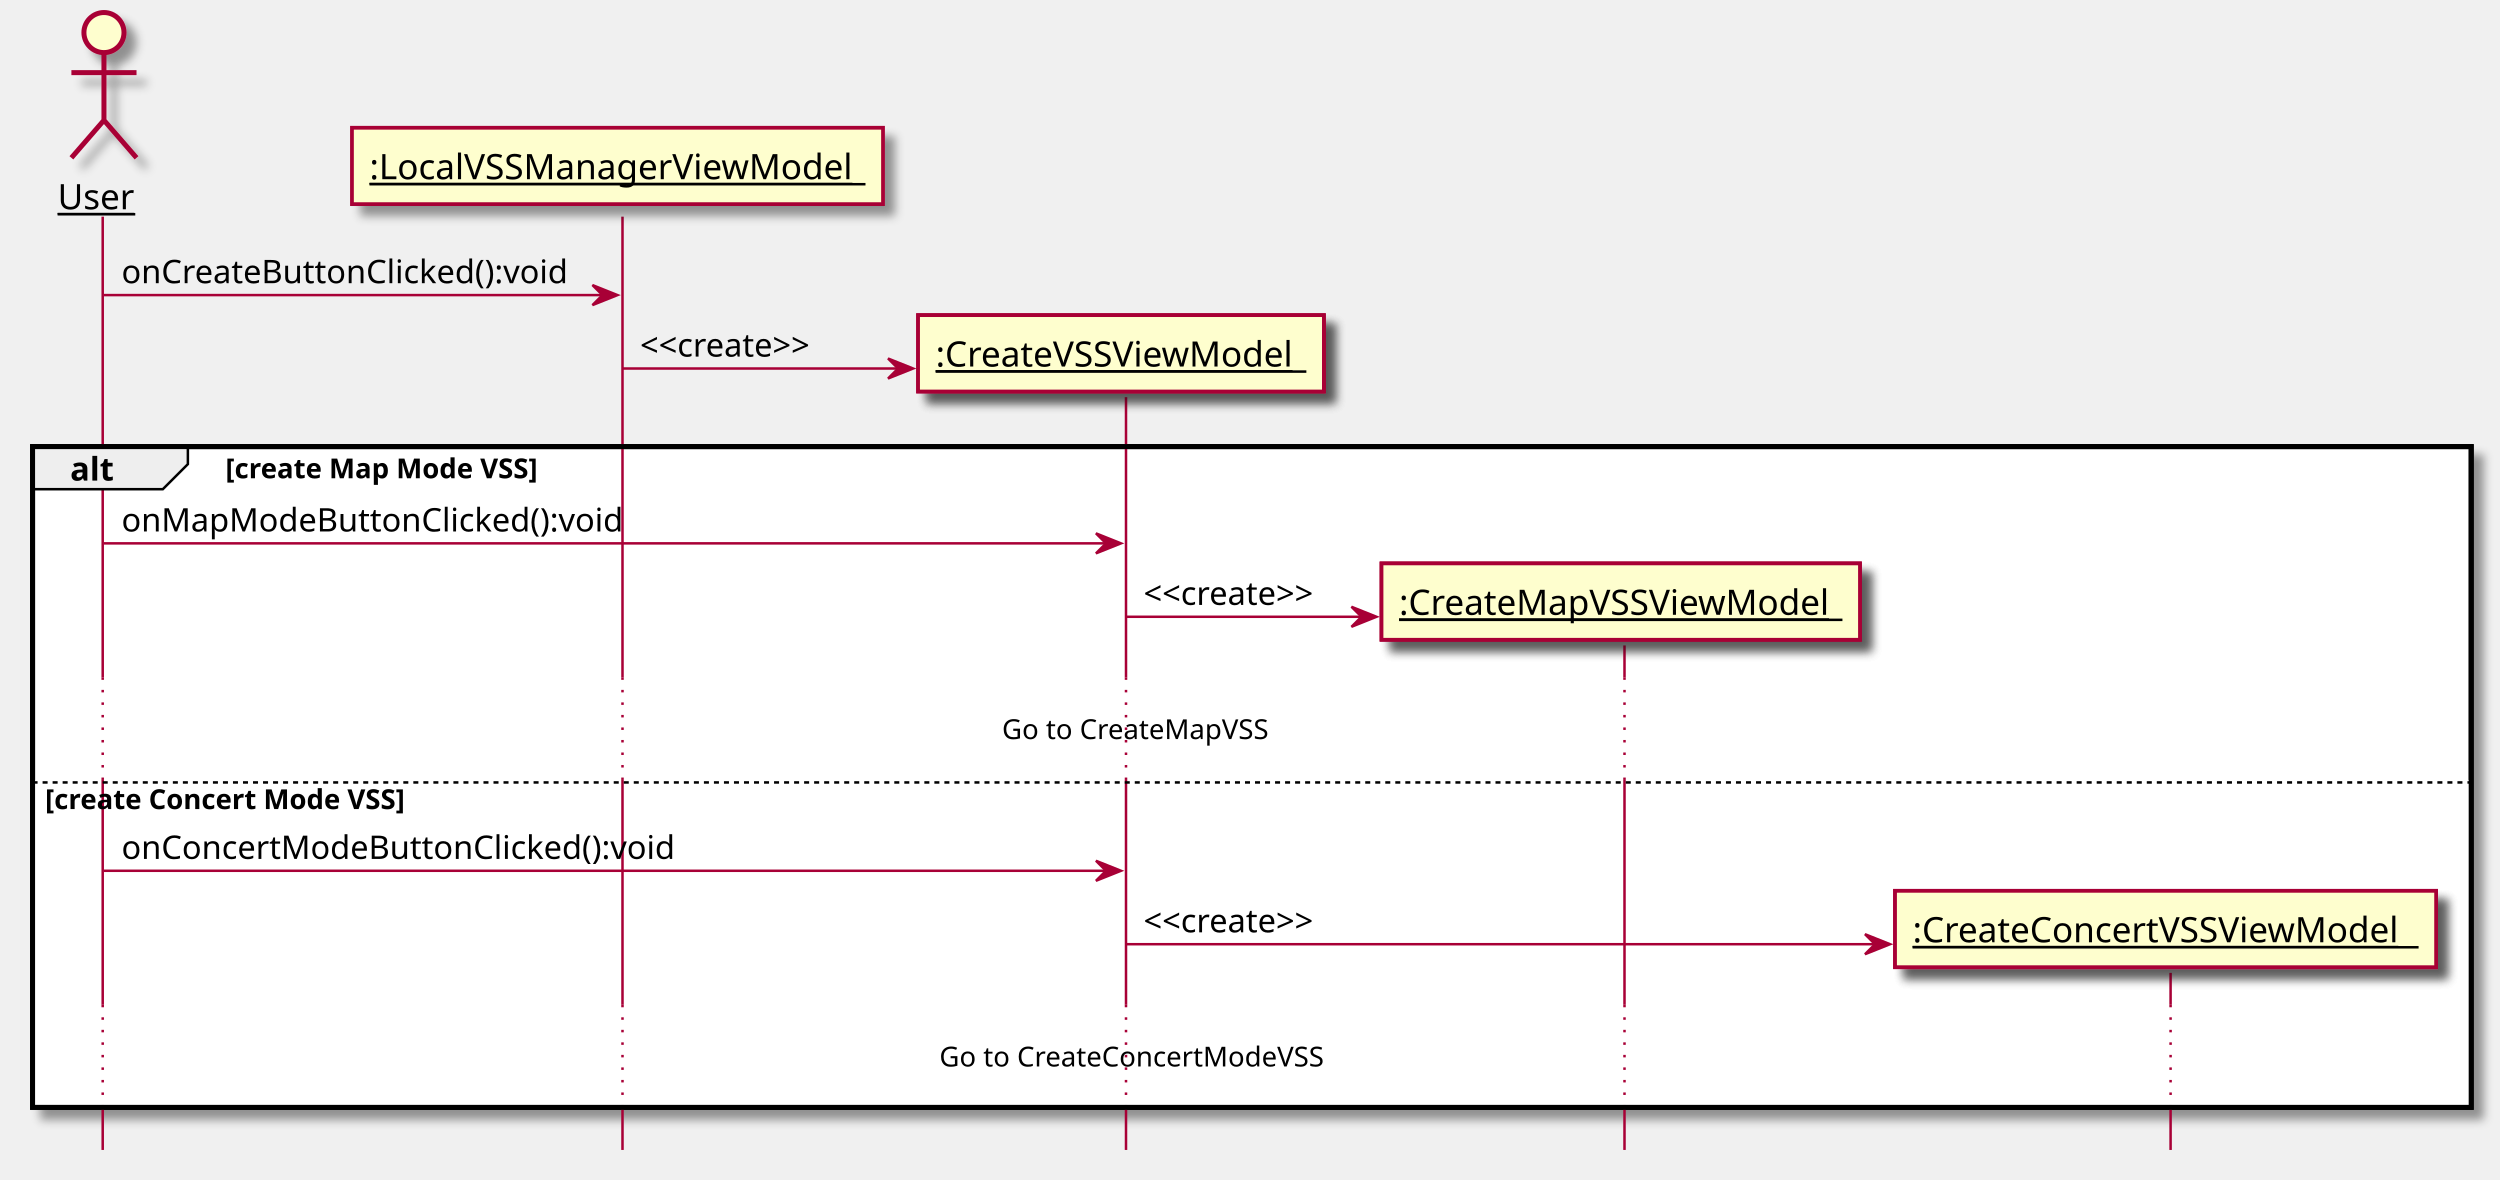
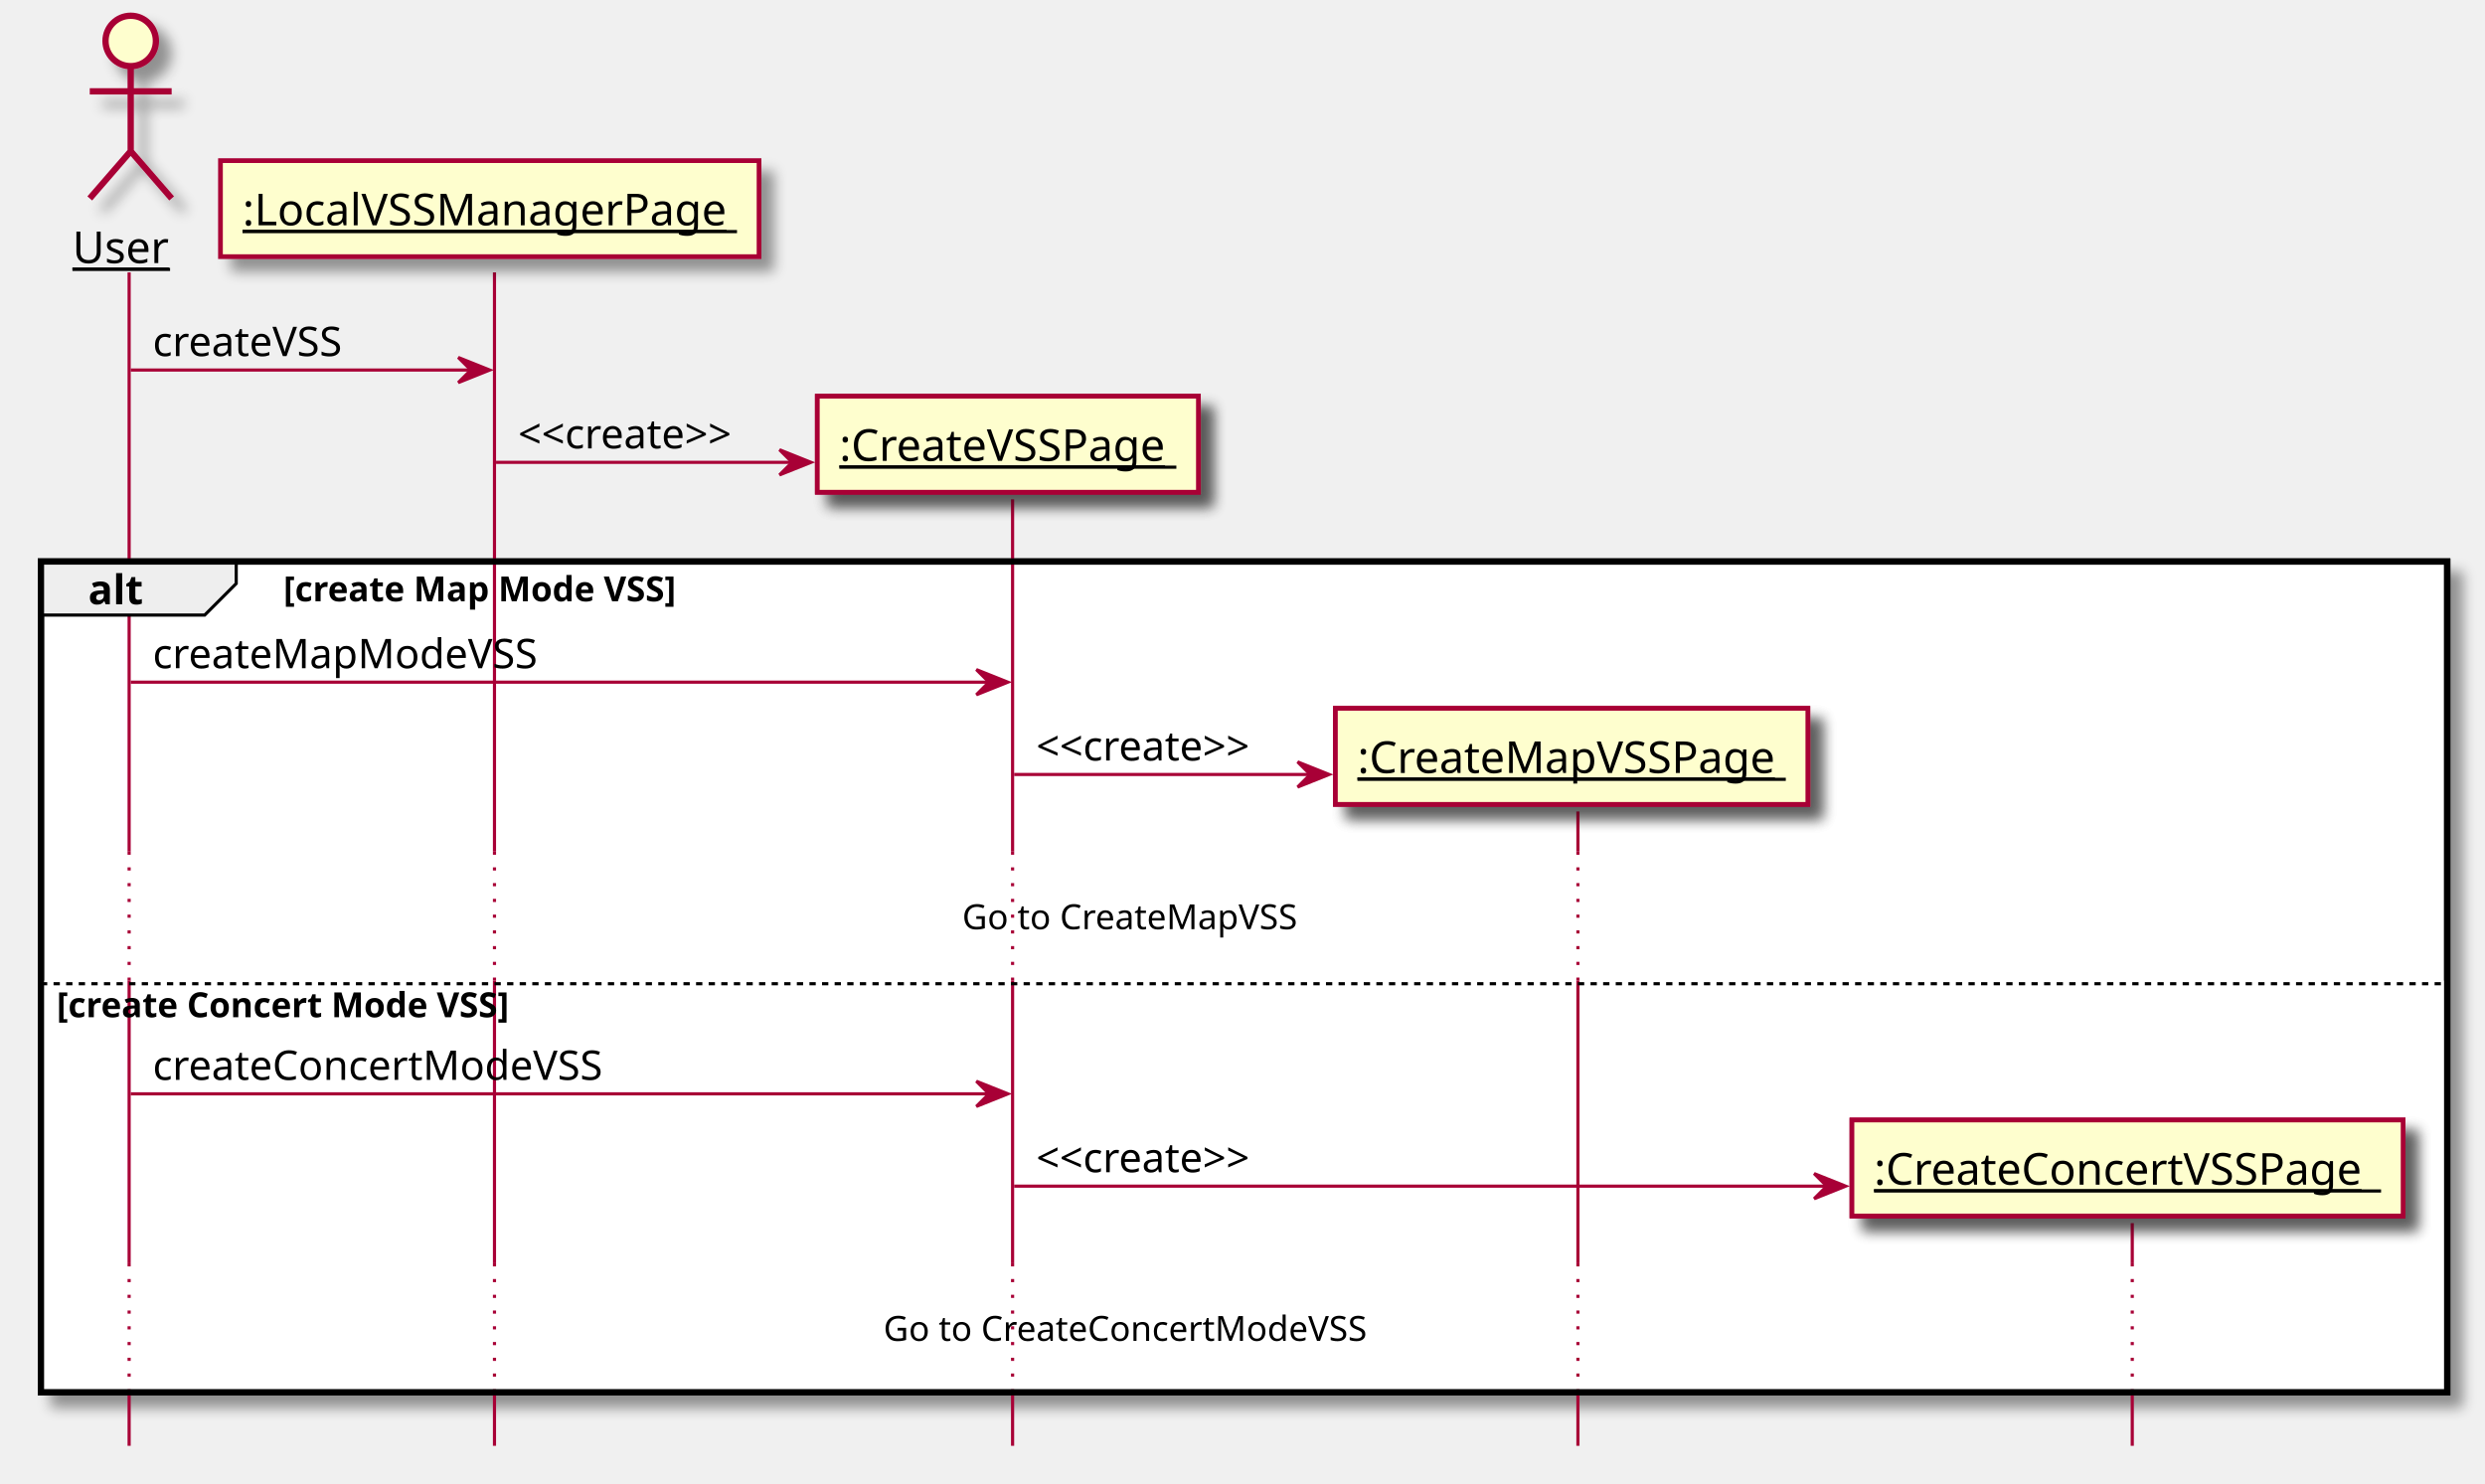
- <svg xmlns="http://www.w3.org/2000/svg" contentScriptType="application/ecmascript" contentStyleType="text/css" height="471px" preserveAspectRatio="none" style="width:998px;height:471px;" version="1.1" viewBox="0 0 998 471" width="998px" zoomAndPan="magnify">
+ <svg xmlns="http://www.w3.org/2000/svg" contentScriptType="application/ecmascript" contentStyleType="text/css" height="471px" preserveAspectRatio="none" style="width:789px;height:471px;" version="1.1" viewBox="0 0 789 471" width="789px" zoomAndPan="magnify">
  <defs>
-     <filter height="300%" id="fhnsfcyqsrn99" width="300%" x="-1" y="-1">
+     <filter height="300%" id="f124hox6qi5m1g" width="300%" x="-1" y="-1">
      <feGaussianBlur result="blurOut" stdDeviation="2.0" />
      <feColorMatrix in="blurOut" result="blurOut2" type="matrix" values="0 0 0 0 0 0 0 0 0 0 0 0 0 0 0 0 0 0 .4 0" />
      <feOffset dx="4.0" dy="4.0" in="blurOut2" result="blurOut3" />
      <feBlend in="SourceGraphic" in2="blurOut3" mode="normal" />
    </filter>
  </defs>
  <g>
-     <rect fill="#FEFECE" filter="url(#fhnsfcyqsrn99)" height="30.488" style="stroke: #A80036; stroke-width: 1.5;" width="162" x="366.5" y="125.799" />
-     <text fill="#000000" font-family="sans-serif" font-size="14" lengthAdjust="spacingAndGlyphs" text-decoration="underline" textLength="148" x="373.5" y="146.334">:CreateVSSViewModel</text>
-     <line style="stroke: #000000; stroke-width: 1.0;" x1="373.5" x2="521.5" y1="148.334" y2="148.334" />
-     <rect fill="#FFFFFF" filter="url(#fhnsfcyqsrn99)" height="263.773" style="stroke: #000000; stroke-width: 2.0;" width="973.5" x="13" y="178.287" />
-     <rect fill="#FEFECE" filter="url(#fhnsfcyqsrn99)" height="30.488" style="stroke: #A80036; stroke-width: 1.5;" width="191" x="551.5" y="224.908" />
-     <text fill="#000000" font-family="sans-serif" font-size="14" lengthAdjust="spacingAndGlyphs" text-decoration="underline" textLength="177" x="558.5" y="245.443">:CreateMapVSSViewModel</text>
-     <line style="stroke: #000000; stroke-width: 1.0;" x1="558.5" x2="735.5" y1="247.443" y2="247.443" />
-     <rect fill="#FFFFFF" height="130.709" style="stroke: none; stroke-width: 1.0;" width="973.5" x="13" y="311.352" />
-     <rect fill="#FEFECE" filter="url(#fhnsfcyqsrn99)" height="30.488" style="stroke: #A80036; stroke-width: 1.5;" width="216" x="756.5" y="355.617" />
-     <text fill="#000000" font-family="sans-serif" font-size="14" lengthAdjust="spacingAndGlyphs" text-decoration="underline" textLength="202" x="763.5" y="376.152">:CreateConcertVSSViewModel</text>
-     <line style="stroke: #000000; stroke-width: 1.0;" x1="763.5" x2="965.5" y1="378.152" y2="378.152" />
+     <rect fill="#FEFECE" filter="url(#f124hox6qi5m1g)" height="30.488" style="stroke: #A80036; stroke-width: 1.5;" width="121" x="259.5" y="125.799" />
+     <text fill="#000000" font-family="sans-serif" font-size="14" lengthAdjust="spacingAndGlyphs" text-decoration="underline" textLength="107" x="266.5" y="146.334">:CreateVSSPage</text>
+     <line style="stroke: #000000; stroke-width: 1.0;" x1="266.5" x2="373.5" y1="148.334" y2="148.334" />
+     <rect fill="#FFFFFF" filter="url(#f124hox6qi5m1g)" height="263.773" style="stroke: #000000; stroke-width: 2.0;" width="764" x="13" y="178.287" />
+     <rect fill="#FEFECE" filter="url(#f124hox6qi5m1g)" height="30.488" style="stroke: #A80036; stroke-width: 1.5;" width="150" x="424" y="224.908" />
+     <text fill="#000000" font-family="sans-serif" font-size="14" lengthAdjust="spacingAndGlyphs" text-decoration="underline" textLength="136" x="431" y="245.443">:CreateMapVSSPage</text>
+     <line style="stroke: #000000; stroke-width: 1.0;" x1="431" x2="567" y1="247.443" y2="247.443" />
+     <rect fill="#FFFFFF" height="130.709" style="stroke: none; stroke-width: 1.0;" width="764" x="13" y="311.352" />
+     <rect fill="#FEFECE" filter="url(#f124hox6qi5m1g)" height="30.488" style="stroke: #A80036; stroke-width: 1.5;" width="175" x="588" y="355.617" />
+     <text fill="#000000" font-family="sans-serif" font-size="14" lengthAdjust="spacingAndGlyphs" text-decoration="underline" textLength="161" x="595" y="376.152">:CreateConcertVSSPage</text>
+     <line style="stroke: #000000; stroke-width: 1.0;" x1="595" x2="756" y1="378.152" y2="378.152" />
    <line style="stroke: #A80036; stroke-width: 1.0;" x1="41" x2="41" y1="86.488" y2="270.397" />
    <line style="stroke: #A80036; stroke-width: 1.0; stroke-dasharray: 1.0,4.0;" x1="41" x2="41" y1="270.397" y2="311.352" />
    <line style="stroke: #A80036; stroke-width: 1.0;" x1="41" x2="41" y1="311.352" y2="401.106" />
    <line style="stroke: #A80036; stroke-width: 1.0; stroke-dasharray: 1.0,4.0;" x1="41" x2="41" y1="401.106" y2="442.06" />
    <line style="stroke: #A80036; stroke-width: 1.0;" x1="41" x2="41" y1="442.06" y2="459.06" />
-     <line style="stroke: #A80036; stroke-width: 1.0;" x1="248.5" x2="248.5" y1="86.488" y2="270.397" />
-     <line style="stroke: #A80036; stroke-width: 1.0; stroke-dasharray: 1.0,4.0;" x1="248.5" x2="248.5" y1="270.397" y2="311.352" />
-     <line style="stroke: #A80036; stroke-width: 1.0;" x1="248.5" x2="248.5" y1="311.352" y2="401.106" />
-     <line style="stroke: #A80036; stroke-width: 1.0; stroke-dasharray: 1.0,4.0;" x1="248.5" x2="248.5" y1="401.106" y2="442.06" />
-     <line style="stroke: #A80036; stroke-width: 1.0;" x1="248.5" x2="248.5" y1="442.06" y2="459.06" />
-     <line style="stroke: #A80036; stroke-width: 1.0;" x1="449.5" x2="449.5" y1="158.543" y2="270.397" />
-     <line style="stroke: #A80036; stroke-width: 1.0; stroke-dasharray: 1.0,4.0;" x1="449.5" x2="449.5" y1="270.397" y2="311.352" />
-     <line style="stroke: #A80036; stroke-width: 1.0;" x1="449.5" x2="449.5" y1="311.352" y2="401.106" />
-     <line style="stroke: #A80036; stroke-width: 1.0; stroke-dasharray: 1.0,4.0;" x1="449.5" x2="449.5" y1="401.106" y2="442.06" />
-     <line style="stroke: #A80036; stroke-width: 1.0;" x1="449.5" x2="449.5" y1="442.06" y2="459.06" />
-     <line style="stroke: #A80036; stroke-width: 1.0;" x1="648.5" x2="648.5" y1="257.652" y2="270.397" />
-     <line style="stroke: #A80036; stroke-width: 1.0; stroke-dasharray: 1.0,4.0;" x1="648.5" x2="648.5" y1="270.397" y2="311.352" />
-     <line style="stroke: #A80036; stroke-width: 1.0;" x1="648.5" x2="648.5" y1="311.352" y2="401.106" />
-     <line style="stroke: #A80036; stroke-width: 1.0; stroke-dasharray: 1.0,4.0;" x1="648.5" x2="648.5" y1="401.106" y2="442.06" />
-     <line style="stroke: #A80036; stroke-width: 1.0;" x1="648.5" x2="648.5" y1="442.06" y2="459.06" />
-     <line style="stroke: #A80036; stroke-width: 1.0;" x1="866.5" x2="866.5" y1="388.361" y2="401.106" />
-     <line style="stroke: #A80036; stroke-width: 1.0; stroke-dasharray: 1.0,4.0;" x1="866.5" x2="866.5" y1="401.106" y2="442.06" />
-     <line style="stroke: #A80036; stroke-width: 1.0;" x1="866.5" x2="866.5" y1="442.06" y2="459.06" />
+     <line style="stroke: #A80036; stroke-width: 1.0;" x1="157" x2="157" y1="86.488" y2="270.397" />
+     <line style="stroke: #A80036; stroke-width: 1.0; stroke-dasharray: 1.0,4.0;" x1="157" x2="157" y1="270.397" y2="311.352" />
+     <line style="stroke: #A80036; stroke-width: 1.0;" x1="157" x2="157" y1="311.352" y2="401.106" />
+     <line style="stroke: #A80036; stroke-width: 1.0; stroke-dasharray: 1.0,4.0;" x1="157" x2="157" y1="401.106" y2="442.06" />
+     <line style="stroke: #A80036; stroke-width: 1.0;" x1="157" x2="157" y1="442.06" y2="459.06" />
+     <line style="stroke: #A80036; stroke-width: 1.0;" x1="321.5" x2="321.5" y1="158.543" y2="270.397" />
+     <line style="stroke: #A80036; stroke-width: 1.0; stroke-dasharray: 1.0,4.0;" x1="321.5" x2="321.5" y1="270.397" y2="311.352" />
+     <line style="stroke: #A80036; stroke-width: 1.0;" x1="321.5" x2="321.5" y1="311.352" y2="401.106" />
+     <line style="stroke: #A80036; stroke-width: 1.0; stroke-dasharray: 1.0,4.0;" x1="321.5" x2="321.5" y1="401.106" y2="442.06" />
+     <line style="stroke: #A80036; stroke-width: 1.0;" x1="321.5" x2="321.5" y1="442.06" y2="459.06" />
+     <line style="stroke: #A80036; stroke-width: 1.0;" x1="501" x2="501" y1="257.652" y2="270.397" />
+     <line style="stroke: #A80036; stroke-width: 1.0; stroke-dasharray: 1.0,4.0;" x1="501" x2="501" y1="270.397" y2="311.352" />
+     <line style="stroke: #A80036; stroke-width: 1.0;" x1="501" x2="501" y1="311.352" y2="401.106" />
+     <line style="stroke: #A80036; stroke-width: 1.0; stroke-dasharray: 1.0,4.0;" x1="501" x2="501" y1="401.106" y2="442.06" />
+     <line style="stroke: #A80036; stroke-width: 1.0;" x1="501" x2="501" y1="442.06" y2="459.06" />
+     <line style="stroke: #A80036; stroke-width: 1.0;" x1="677" x2="677" y1="388.361" y2="401.106" />
+     <line style="stroke: #A80036; stroke-width: 1.0; stroke-dasharray: 1.0,4.0;" x1="677" x2="677" y1="401.106" y2="442.06" />
+     <line style="stroke: #A80036; stroke-width: 1.0;" x1="677" x2="677" y1="442.06" y2="459.06" />
    <text fill="#000000" font-family="sans-serif" font-size="14" lengthAdjust="spacingAndGlyphs" text-decoration="underline" textLength="31" x="23" y="83.535">User</text>
    <line style="stroke: #000000; stroke-width: 1.0;" x1="23" x2="54" y1="85.535" y2="85.535" />
-     <ellipse cx="41.5" cy="13" fill="#FEFECE" filter="url(#fhnsfcyqsrn99)" rx="8" ry="8" style="stroke: #A80036; stroke-width: 2.0;" />
-     <path d="M41.5,21 L41.5,48 M28.5,29 L54.5,29 M41.5,48 L28.5,63 M41.5,48 L54.5,63 " fill="none" filter="url(#fhnsfcyqsrn99)" style="stroke: #A80036; stroke-width: 2.0;" />
-     <rect fill="#FEFECE" filter="url(#fhnsfcyqsrn99)" height="30.488" style="stroke: #A80036; stroke-width: 1.5;" width="212" x="140.5" y="51" />
-     <text fill="#000000" font-family="sans-serif" font-size="14" lengthAdjust="spacingAndGlyphs" text-decoration="underline" textLength="198" x="147.5" y="71.535">:LocalVSSManagerViewModel</text>
-     <line style="stroke: #000000; stroke-width: 1.0;" x1="147.5" x2="345.5" y1="73.535" y2="73.535" />
-     <polygon fill="#A80036" points="236.5,113.799,246.5,117.799,236.5,121.799,240.5,117.799" style="stroke: #A80036; stroke-width: 1.0;" />
-     <line style="stroke: #A80036; stroke-width: 1.0;" x1="41.5" x2="242.5" y1="117.799" y2="117.799" />
-     <text fill="#000000" font-family="sans-serif" font-size="13" lengthAdjust="spacingAndGlyphs" textLength="183" x="48.5" y="113.057">onCreateButtonClicked():void</text>
-     <polygon fill="#A80036" points="354.5,143.109,364.5,147.109,354.5,151.109,358.5,147.109" style="stroke: #A80036; stroke-width: 1.0;" />
-     <line style="stroke: #A80036; stroke-width: 1.0;" x1="248.5" x2="360.5" y1="147.109" y2="147.109" />
-     <text fill="#000000" font-family="sans-serif" font-size="13" lengthAdjust="spacingAndGlyphs" textLength="78" x="255.5" y="142.367">&lt;&lt;create&gt;&gt;</text>
-     <rect fill="#FEFECE" filter="url(#fhnsfcyqsrn99)" height="30.488" style="stroke: #A80036; stroke-width: 1.5;" width="162" x="366.5" y="125.799" />
-     <text fill="#000000" font-family="sans-serif" font-size="14" lengthAdjust="spacingAndGlyphs" text-decoration="underline" textLength="148" x="373.5" y="146.334">:CreateVSSViewModel</text>
-     <line style="stroke: #000000; stroke-width: 1.0;" x1="373.5" x2="521.5" y1="148.334" y2="148.334" />
+     <ellipse cx="41.5" cy="13" fill="#FEFECE" filter="url(#f124hox6qi5m1g)" rx="8" ry="8" style="stroke: #A80036; stroke-width: 2.0;" />
+     <path d="M41.5,21 L41.5,48 M28.5,29 L54.5,29 M41.5,48 L28.5,63 M41.5,48 L54.5,63 " fill="none" filter="url(#f124hox6qi5m1g)" style="stroke: #A80036; stroke-width: 2.0;" />
+     <rect fill="#FEFECE" filter="url(#f124hox6qi5m1g)" height="30.488" style="stroke: #A80036; stroke-width: 1.5;" width="171" x="70" y="51" />
+     <text fill="#000000" font-family="sans-serif" font-size="14" lengthAdjust="spacingAndGlyphs" text-decoration="underline" textLength="157" x="77" y="71.535">:LocalVSSManagerPage</text>
+     <line style="stroke: #000000; stroke-width: 1.0;" x1="77" x2="234" y1="73.535" y2="73.535" />
+     <polygon fill="#A80036" points="145.5,113.488,155.5,117.488,145.5,121.488,149.5,117.488" style="stroke: #A80036; stroke-width: 1.0;" />
+     <line style="stroke: #A80036; stroke-width: 1.0;" x1="41.5" x2="151.5" y1="117.488" y2="117.488" />
+     <text fill="#000000" font-family="sans-serif" font-size="13" lengthAdjust="spacingAndGlyphs" textLength="60" x="48.5" y="113.057">createVSS</text>
+     <polygon fill="#A80036" points="247.5,142.799,257.5,146.799,247.5,150.799,251.5,146.799" style="stroke: #A80036; stroke-width: 1.0;" />
+     <line style="stroke: #A80036; stroke-width: 1.0;" x1="157.5" x2="253.5" y1="146.799" y2="146.799" />
+     <text fill="#000000" font-family="sans-serif" font-size="13" lengthAdjust="spacingAndGlyphs" textLength="78" x="164.5" y="142.367">&lt;&lt;create&gt;&gt;</text>
+     <rect fill="#FEFECE" filter="url(#f124hox6qi5m1g)" height="30.488" style="stroke: #A80036; stroke-width: 1.5;" width="121" x="259.5" y="125.799" />
+     <text fill="#000000" font-family="sans-serif" font-size="14" lengthAdjust="spacingAndGlyphs" text-decoration="underline" textLength="107" x="266.5" y="146.334">:CreateVSSPage</text>
+     <line style="stroke: #000000; stroke-width: 1.0;" x1="266.5" x2="373.5" y1="148.334" y2="148.334" />
    <path d="M13,178.287 L75,178.287 L75,185.287 L65,195.287 L13,195.287 L13,178.287 " fill="#EEEEEE" style="stroke: #000000; stroke-width: 1.0;" />
-     <rect fill="none" height="263.773" style="stroke: #000000; stroke-width: 2.0;" width="973.5" x="13" y="178.287" />
+     <rect fill="none" height="263.773" style="stroke: #000000; stroke-width: 2.0;" width="764" x="13" y="178.287" />
    <text fill="#000000" font-family="sans-serif" font-size="13" font-weight="bold" lengthAdjust="spacingAndGlyphs" textLength="17" x="28" y="191.856">alt</text>
    <text fill="#000000" font-family="sans-serif" font-size="11" font-weight="bold" lengthAdjust="spacingAndGlyphs" textLength="126" x="90" y="190.922">[create Map Mode VSS]</text>
-     <polygon fill="#A80036" points="437.5,212.908,447.5,216.908,437.5,220.908,441.5,216.908" style="stroke: #A80036; stroke-width: 1.0;" />
-     <line style="stroke: #A80036; stroke-width: 1.0;" x1="41.5" x2="443.5" y1="216.908" y2="216.908" />
-     <text fill="#000000" font-family="sans-serif" font-size="13" lengthAdjust="spacingAndGlyphs" textLength="203" x="48.5" y="212.166">onMapModeButtonClicked():void</text>
-     <polygon fill="#A80036" points="539.5,242.219,549.5,246.219,539.5,250.219,543.5,246.219" style="stroke: #A80036; stroke-width: 1.0;" />
-     <line style="stroke: #A80036; stroke-width: 1.0;" x1="449.5" x2="545.5" y1="246.219" y2="246.219" />
-     <text fill="#000000" font-family="sans-serif" font-size="13" lengthAdjust="spacingAndGlyphs" textLength="78" x="456.5" y="241.477">&lt;&lt;create&gt;&gt;</text>
-     <rect fill="#FEFECE" filter="url(#fhnsfcyqsrn99)" height="30.488" style="stroke: #A80036; stroke-width: 1.5;" width="191" x="551.5" y="224.908" />
-     <text fill="#000000" font-family="sans-serif" font-size="14" lengthAdjust="spacingAndGlyphs" text-decoration="underline" textLength="177" x="558.5" y="245.443">:CreateMapVSSViewModel</text>
-     <line style="stroke: #000000; stroke-width: 1.0;" x1="558.5" x2="735.5" y1="247.443" y2="247.443" />
-     <text fill="#000000" font-family="sans-serif" font-size="11" lengthAdjust="spacingAndGlyphs" textLength="108" x="400" y="295.031">Go to CreateMapVSS</text>
-     <line style="stroke: #000000; stroke-width: 1.0; stroke-dasharray: 2.0,2.0;" x1="13" x2="986.5" y1="312.352" y2="312.352" />
+     <polygon fill="#A80036" points="310,212.598,320,216.598,310,220.598,314,216.598" style="stroke: #A80036; stroke-width: 1.0;" />
+     <line style="stroke: #A80036; stroke-width: 1.0;" x1="41.5" x2="316" y1="216.598" y2="216.598" />
+     <text fill="#000000" font-family="sans-serif" font-size="13" lengthAdjust="spacingAndGlyphs" textLength="120" x="48.5" y="212.166">createMapModeVSS</text>
+     <polygon fill="#A80036" points="412,241.908,422,245.908,412,249.908,416,245.908" style="stroke: #A80036; stroke-width: 1.0;" />
+     <line style="stroke: #A80036; stroke-width: 1.0;" x1="322" x2="418" y1="245.908" y2="245.908" />
+     <text fill="#000000" font-family="sans-serif" font-size="13" lengthAdjust="spacingAndGlyphs" textLength="78" x="329" y="241.477">&lt;&lt;create&gt;&gt;</text>
+     <rect fill="#FEFECE" filter="url(#f124hox6qi5m1g)" height="30.488" style="stroke: #A80036; stroke-width: 1.5;" width="150" x="424" y="224.908" />
+     <text fill="#000000" font-family="sans-serif" font-size="14" lengthAdjust="spacingAndGlyphs" text-decoration="underline" textLength="136" x="431" y="245.443">:CreateMapVSSPage</text>
+     <line style="stroke: #000000; stroke-width: 1.0;" x1="431" x2="567" y1="247.443" y2="247.443" />
+     <text fill="#000000" font-family="sans-serif" font-size="11" lengthAdjust="spacingAndGlyphs" textLength="108" x="305.5" y="295.031">Go to CreateMapVSS</text>
+     <line style="stroke: #000000; stroke-width: 1.0; stroke-dasharray: 2.0,2.0;" x1="13" x2="777" y1="312.352" y2="312.352" />
    <text fill="#000000" font-family="sans-serif" font-size="11" font-weight="bold" lengthAdjust="spacingAndGlyphs" textLength="146" x="18" y="322.986">[create Concert Mode VSS]</text>
-     <polygon fill="#A80036" points="437.5,343.617,447.5,347.617,437.5,351.617,441.5,347.617" style="stroke: #A80036; stroke-width: 1.0;" />
-     <line style="stroke: #A80036; stroke-width: 1.0;" x1="41.5" x2="443.5" y1="347.617" y2="347.617" />
-     <text fill="#000000" font-family="sans-serif" font-size="13" lengthAdjust="spacingAndGlyphs" textLength="226" x="48.5" y="342.875">onConcertModeButtonClicked():void</text>
-     <polygon fill="#A80036" points="744.5,372.928,754.5,376.928,744.5,380.928,748.5,376.928" style="stroke: #A80036; stroke-width: 1.0;" />
-     <line style="stroke: #A80036; stroke-width: 1.0;" x1="449.5" x2="750.5" y1="376.928" y2="376.928" />
-     <text fill="#000000" font-family="sans-serif" font-size="13" lengthAdjust="spacingAndGlyphs" textLength="78" x="456.5" y="372.185">&lt;&lt;create&gt;&gt;</text>
-     <rect fill="#FEFECE" filter="url(#fhnsfcyqsrn99)" height="30.488" style="stroke: #A80036; stroke-width: 1.5;" width="216" x="756.5" y="355.617" />
-     <text fill="#000000" font-family="sans-serif" font-size="14" lengthAdjust="spacingAndGlyphs" text-decoration="underline" textLength="202" x="763.5" y="376.152">:CreateConcertVSSViewModel</text>
-     <line style="stroke: #000000; stroke-width: 1.0;" x1="763.5" x2="965.5" y1="378.152" y2="378.152" />
-     <text fill="#000000" font-family="sans-serif" font-size="11" lengthAdjust="spacingAndGlyphs" textLength="158" x="375" y="425.74">Go to CreateConcertModeVSS</text>
+     <polygon fill="#A80036" points="310,343.307,320,347.307,310,351.307,314,347.307" style="stroke: #A80036; stroke-width: 1.0;" />
+     <line style="stroke: #A80036; stroke-width: 1.0;" x1="41.5" x2="316" y1="347.307" y2="347.307" />
+     <text fill="#000000" font-family="sans-serif" font-size="13" lengthAdjust="spacingAndGlyphs" textLength="143" x="48.5" y="342.875">createConcertModeVSS</text>
+     <polygon fill="#A80036" points="576,372.617,586,376.617,576,380.617,580,376.617" style="stroke: #A80036; stroke-width: 1.0;" />
+     <line style="stroke: #A80036; stroke-width: 1.0;" x1="322" x2="582" y1="376.617" y2="376.617" />
+     <text fill="#000000" font-family="sans-serif" font-size="13" lengthAdjust="spacingAndGlyphs" textLength="78" x="329" y="372.185">&lt;&lt;create&gt;&gt;</text>
+     <rect fill="#FEFECE" filter="url(#f124hox6qi5m1g)" height="30.488" style="stroke: #A80036; stroke-width: 1.5;" width="175" x="588" y="355.617" />
+     <text fill="#000000" font-family="sans-serif" font-size="14" lengthAdjust="spacingAndGlyphs" text-decoration="underline" textLength="161" x="595" y="376.152">:CreateConcertVSSPage</text>
+     <line style="stroke: #000000; stroke-width: 1.0;" x1="595" x2="756" y1="378.152" y2="378.152" />
+     <text fill="#000000" font-family="sans-serif" font-size="11" lengthAdjust="spacingAndGlyphs" textLength="158" x="280.5" y="425.74">Go to CreateConcertModeVSS</text>
  </g>
</svg>
